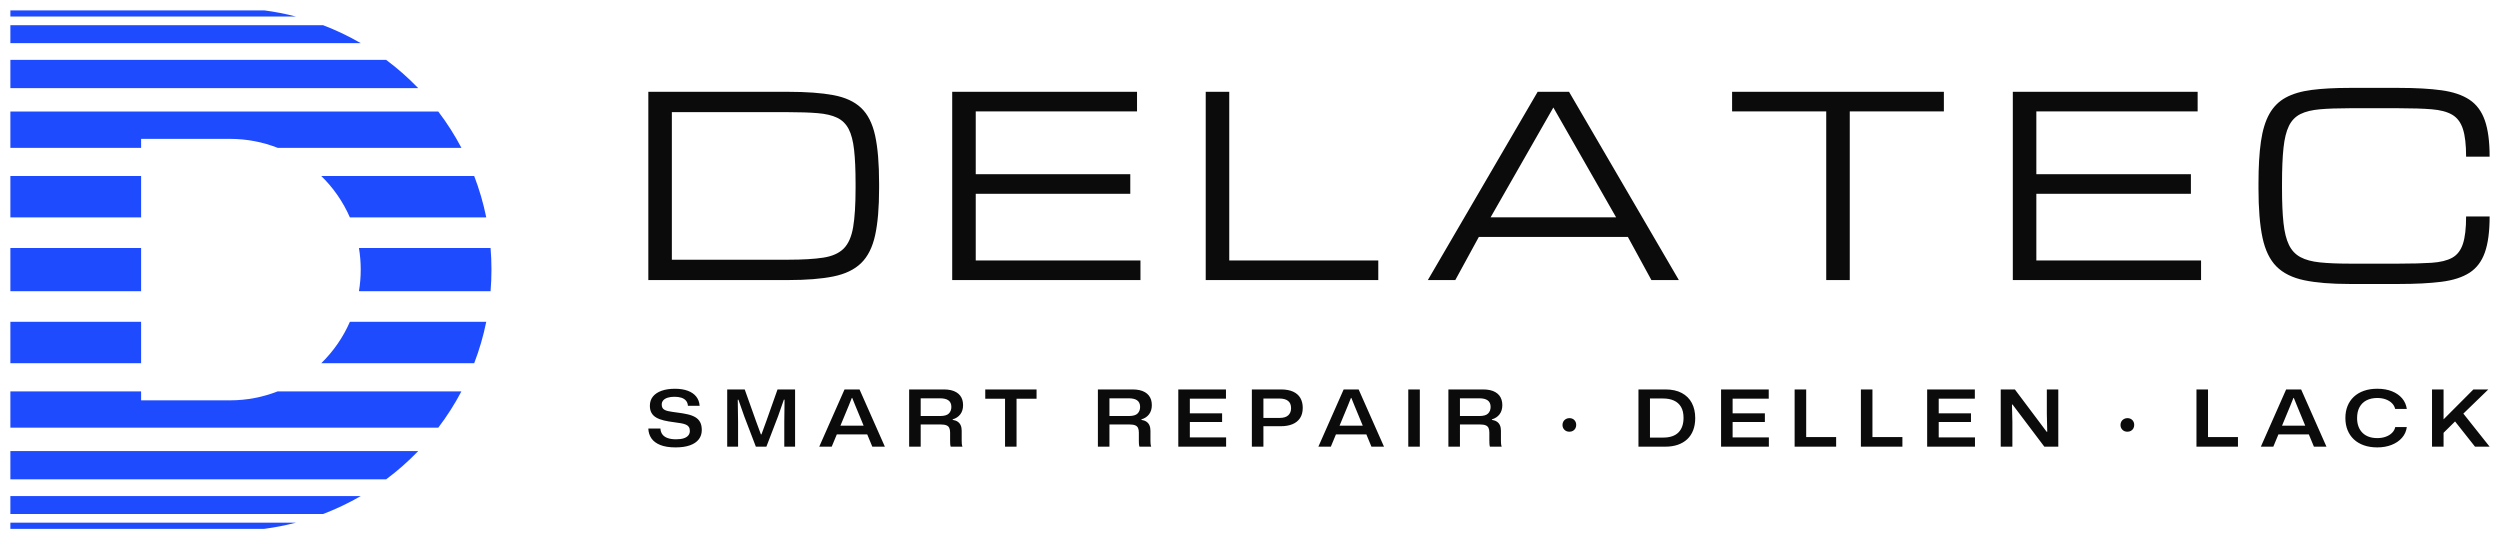
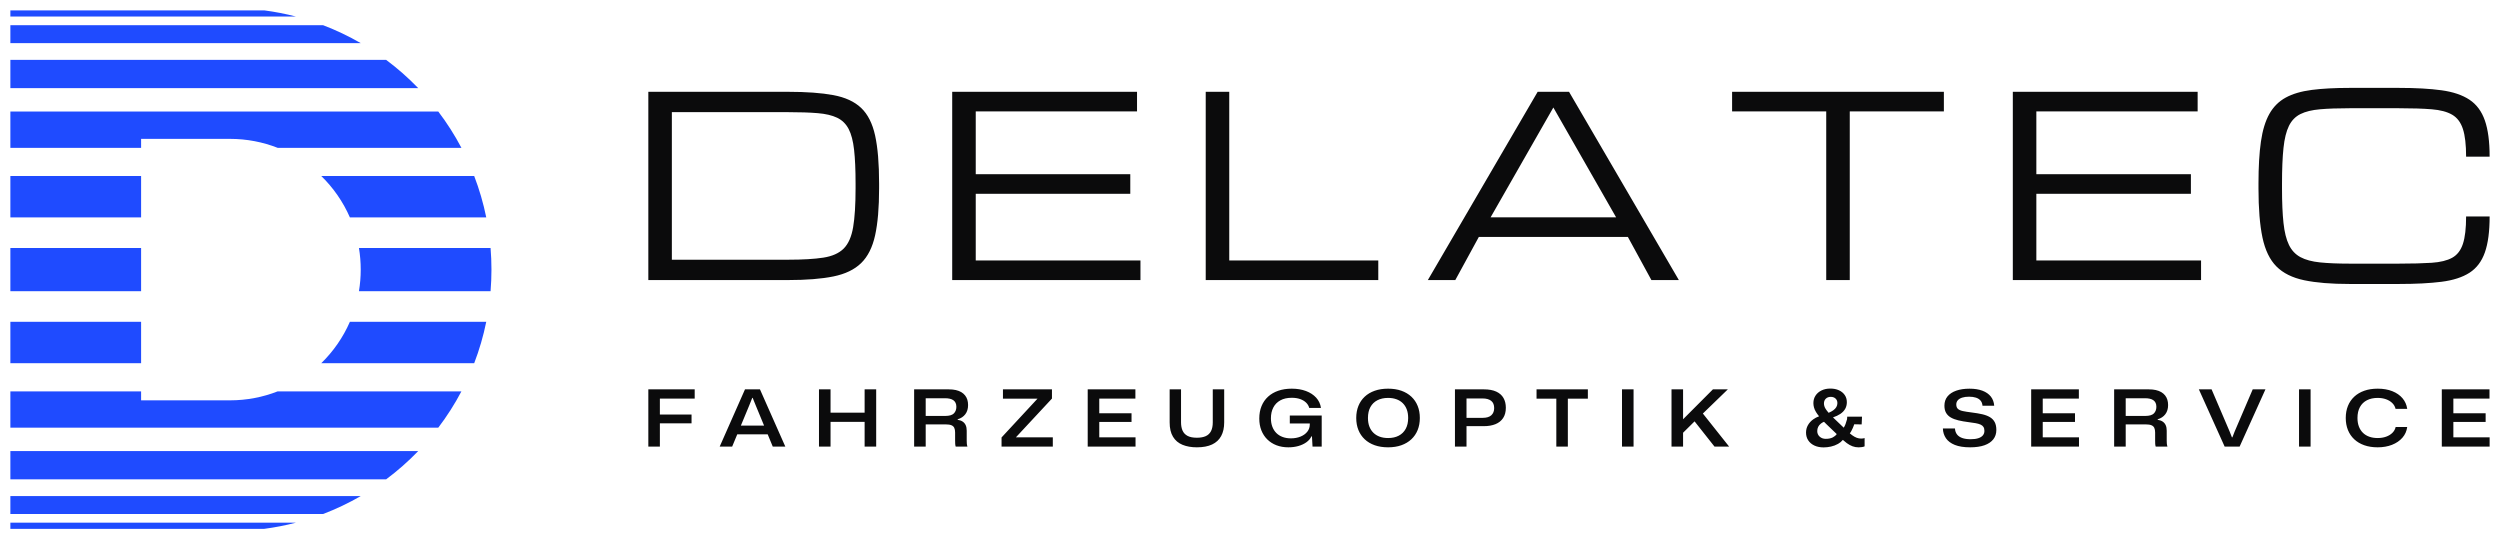
<svg xmlns="http://www.w3.org/2000/svg" viewBox="0 0 1928.76 416" width="1928.76" height="416">
  <path fill="#1F4BFF" d="M8 329.95V301.94H108.86V308.86H177.44C190.42 308.86 202.83 306.41 214.23 301.94H355.99C350.8 311.79 344.82 321.15 338.13 329.95ZM108.86 107.14V114.06H8V86.05H338.13C344.82 94.85 350.8 104.21 355.99 114.06H214.23C202.83 109.59 190.42 107.14 177.44 107.14ZM8 68.01V46.2H297.92C306.76 52.79 315.04 60.09 322.67 68.01ZM8 369.8V347.99H322.67C315.04 355.91 306.76 363.21 297.92 369.8ZM8 33.3V19.46H249.31C259.4 23.31 269.11 27.95 278.35 33.3ZM8 396.54V382.7H278.35C269.11 388.05 259.4 392.69 249.31 396.54ZM375.14 248.28C372.91 259.28 369.78 269.95 365.84 280.23H247.84C257.13 271.17 264.68 260.34 269.94 248.28ZM365.84 135.77C369.78 146.05 372.91 156.72 375.14 167.72H269.94C264.68 155.66 257.13 144.83 247.84 135.77ZM378.48 191.35C378.93 196.84 379.16 202.39 379.16 208C379.16 213.61 378.93 219.16 378.48 224.65H276.93C277.83 219.23 278.3 213.67 278.3 208C278.3 202.33 277.83 196.77 276.93 191.35ZM8 224.65V191.35H108.86V224.65ZM8 280.23V248.28H108.86V280.23ZM8 167.72V135.77H108.86V167.72ZM8 12.74V8H203.87C212.17 9.09 220.31 10.68 228.26 12.74ZM8 408V403.26H228.26C220.31 405.32 212.17 406.91 203.87 408Z" />
-   <path fill="#0B0B0C" d="M500.19 216.07V70.83H607.98Q629.25 70.83 642.96 73.39Q656.67 75.94 664.38 83.27Q672.09 90.6 675.16 104.59Q678.23 118.58 678.23 141.56V145.34Q678.23 167.56 675.16 181.51Q672.09 195.46 664.38 202.97Q656.67 210.49 642.96 213.28Q629.25 216.07 607.98 216.07ZM518.34 200.37H607.98Q624.9 200.37 635.21 198.77Q645.52 197.16 650.91 191.77Q656.3 186.38 658.19 175.32Q660.08 164.25 660.08 145.34V141.56Q660.08 125.86 658.94 115.65Q657.81 105.44 654.74 99.53Q651.66 93.62 645.85 90.83Q640.03 88.04 630.77 87.29Q621.5 86.53 607.98 86.53H518.34ZM1101.59 216.07 1186.31 70.83H1210.52L1295.24 216.07H1274.06L1255.91 182.79H1140.93L1122.77 216.07ZM734.63 216.07V70.83H877.22V85.96H752.79V134.37H872.02V149.5H752.79V200.94H879.87V216.07ZM1552.9 216.07V70.83H1695.49V85.96H1571.05V134.37H1690.29V149.5H1571.05V200.94H1698.13V216.07ZM1742.43 145.34V141.56Q1742.43 122.27 1744.32 109.17Q1746.21 96.08 1750.85 87.85Q1755.48 79.63 1763.47 75.28Q1771.46 70.93 1783.56 69.37Q1795.66 67.81 1812.68 67.81H1850.79Q1870.27 67.81 1883.65 69.65Q1897.03 71.5 1905.21 76.93Q1913.38 82.37 1917.07 92.91Q1920.76 103.45 1920.76 120.85H1902.61Q1902.61 107.14 1900.15 99.53Q1897.69 91.92 1891.87 88.51Q1886.06 85.11 1876.04 84.31Q1866.01 83.5 1850.79 83.5H1812.68Q1799.16 83.5 1789.9 84.31Q1780.63 85.11 1774.82 87.99Q1769 90.88 1765.93 97.12Q1762.85 103.36 1761.72 114.14Q1760.58 124.92 1760.58 141.56V145.34Q1760.58 161.42 1761.72 172.01Q1762.85 182.6 1765.93 188.93Q1769 195.27 1774.82 198.39Q1780.63 201.51 1789.9 202.45Q1799.16 203.4 1812.68 203.4H1850.79Q1866.01 203.4 1876.04 202.74Q1886.06 202.07 1891.87 198.86Q1897.69 195.64 1900.15 188.13Q1902.61 180.61 1902.61 166.99H1920.76Q1920.76 184.39 1917.07 194.79Q1913.38 205.19 1905.21 210.44Q1897.03 215.69 1883.65 217.39Q1870.27 219.09 1850.79 219.09H1812.68Q1791.41 219.09 1777.7 216.21Q1763.99 213.33 1756.28 205.57Q1748.58 197.82 1745.5 183.26Q1742.43 168.7 1742.43 145.34ZM1408.94 216.07V85.96H1336.32V70.83H1499.71V85.96H1427.1V216.07ZM930.22 216.07V70.83H948.37V200.94H1063.35V216.07ZM1150.01 167.66H1246.83L1198.42 82.94ZM1264.08 344.61V300.45H1284.81Q1292.35 300.45 1297.48 303.19Q1302.62 305.93 1305.25 310.9Q1307.87 315.87 1307.87 322.56Q1307.87 327.84 1306.27 331.96Q1304.67 336.09 1301.66 338.9Q1298.65 341.7 1294.39 343.16Q1290.13 344.61 1284.84 344.61ZM847.03 344.61V300.45H873.69Q876.75 300.45 879.15 300.98Q881.55 301.52 883.34 302.58Q885.14 303.63 886.31 305.11Q887.49 306.59 888.07 308.46Q888.64 310.33 888.64 312.57Q888.64 316.81 886.5 319.64Q884.36 322.46 880.6 323.54V323.93Q882.96 324.29 884.51 325.36Q886.05 326.42 886.81 328.15Q887.58 329.87 887.58 332.35V340.09Q887.58 341.29 887.67 342.35Q887.75 343.4 888.13 344.61H879.08Q878.77 343.62 878.7 342.51Q878.63 341.4 878.63 340.09V333.74Q878.63 331.54 877.99 330.16Q877.35 328.77 875.78 328.13Q874.2 327.48 871.36 327.48H855.94V344.61ZM701.41 344.61V300.45H728.07Q731.13 300.45 733.53 300.98Q735.93 301.52 737.72 302.58Q739.51 303.63 740.69 305.11Q741.87 306.59 742.44 308.46Q743.02 310.33 743.02 312.57Q743.02 316.81 740.88 319.64Q738.74 322.46 734.98 323.54V323.93Q737.34 324.29 738.89 325.36Q740.43 326.42 741.19 328.15Q741.95 329.87 741.95 332.35V340.09Q741.95 341.29 742.04 342.35Q742.13 343.4 742.51 344.61H733.46Q733.15 343.62 733.08 342.51Q733.01 341.4 733.01 340.09V333.74Q733.01 331.54 732.37 330.16Q731.73 328.77 730.16 328.13Q728.58 327.48 725.74 327.48H710.32V344.61ZM1117.44 344.61V300.45H1144.1Q1147.16 300.45 1149.56 300.98Q1151.96 301.52 1153.75 302.58Q1155.54 303.63 1156.72 305.11Q1157.9 306.59 1158.47 308.46Q1159.05 310.33 1159.05 312.57Q1159.05 316.81 1156.91 319.64Q1154.76 322.46 1151.01 323.54V323.93Q1153.37 324.29 1154.92 325.36Q1156.46 326.42 1157.22 328.15Q1157.98 329.87 1157.98 332.35V340.09Q1157.98 341.29 1158.07 342.35Q1158.16 343.4 1158.54 344.61H1149.49Q1149.18 343.62 1149.11 342.51Q1149.04 341.4 1149.04 340.09V333.74Q1149.04 331.54 1148.4 330.16Q1147.76 328.77 1146.19 328.13Q1144.61 327.48 1141.77 327.48H1126.35V344.61ZM561.04 344.61V300.45H574.55L583.24 324.83L587.03 335.13H587.48L591.24 324.83L599.87 300.45H613.41V344.61H605.08V325.56L605.29 308.35H604.75L600.33 321.01L591.27 344.61H583.15L574.24 321.32L569.7 308.38H569.18L569.43 325.65V344.61ZM965.82 344.61V300.45H988.12Q993.94 300.45 997.67 302.18Q1001.41 303.91 1003.24 307.08Q1005.07 310.26 1005.07 314.64Q1005.07 319.43 1002.98 322.58Q1000.89 325.74 997.09 327.29Q993.29 328.83 988.1 328.83H974.73V344.61ZM1543.57 344.61V300.45H1554.48L1579.03 333.15H1579.45L1579.14 319.3V300.45H1587.98V344.61H1577.22L1552.7 312.12H1552.24L1552.56 325.47V344.61ZM1017.13 344.61 1036.64 300.45H1048.2L1067.76 344.61H1058.07L1054.15 335.13H1030.68L1026.75 344.61ZM632.05 344.61 651.56 300.45H663.13L682.68 344.61H672.99L669.07 335.13H645.61L641.67 344.61ZM1744.26 344.61 1763.77 300.45H1775.33L1794.88 344.61H1785.2L1781.27 335.13H1757.81L1753.87 344.61ZM1486.81 344.61V300.45H1523.6V307.58H1495.73V318.89H1520.62V325.55H1495.73V337.46H1523.7V344.61ZM909.06 344.61V300.45H945.84V307.58H917.97V318.89H942.86V325.55H917.97V337.46H945.95V344.61ZM1327.81 344.61V300.45H1364.59V307.58H1336.72V318.89H1361.61V325.55H1336.72V337.46H1364.69V344.61ZM1909.48 344.61 1894.09 325.14 1885.22 333.91V344.61H1876.31V300.45H1885.22V323.53L1908.24 300.45H1919.75L1900.49 319.1L1920.76 344.61ZM521.23 345.17Q514.02 345.17 509.4 343.31Q504.79 341.45 502.55 338.17Q500.32 334.88 500.19 330.64H509.52Q509.66 333.3 511.03 335.15Q512.41 337.01 515.06 337.96Q517.71 338.92 521.54 338.92Q525.1 338.92 527.47 338.16Q529.83 337.39 531.02 335.95Q532.22 334.5 532.22 332.49Q532.22 330.59 531.47 329.43Q530.73 328.27 529.21 327.61Q527.69 326.94 525.42 326.54Q523.15 326.13 520.08 325.75Q515.64 325.2 512.16 324.37Q508.68 323.54 506.28 322.14Q503.89 320.75 502.64 318.54Q501.38 316.32 501.38 313.06Q501.38 308.83 503.74 305.92Q506.1 303.01 510.45 301.47Q514.8 299.93 520.75 299.93Q526.49 299.93 530.65 301.49Q534.82 303.04 537.15 305.98Q539.48 308.92 539.77 313.08H530.74Q530.55 310.65 529.24 309.11Q527.93 307.58 525.68 306.84Q523.43 306.11 520.39 306.11Q517.27 306.11 515.06 306.83Q512.84 307.55 511.68 308.89Q510.53 310.23 510.53 312.07Q510.53 314.33 511.74 315.48Q512.95 316.63 515.58 317.19Q518.22 317.76 522.46 318.28Q527 318.84 530.53 319.65Q534.06 320.46 536.49 321.91Q538.91 323.36 540.17 325.74Q541.43 328.12 541.43 331.8Q541.43 335.95 539.1 338.95Q536.78 341.96 532.3 343.56Q527.81 345.17 521.23 345.17ZM1834.07 345.17Q1828.31 345.17 1823.75 343.56Q1819.2 341.96 1816 338.96Q1812.81 335.96 1811.14 331.79Q1809.47 327.62 1809.47 322.53Q1809.47 317.4 1811.14 313.25Q1812.81 309.09 1816 306.11Q1819.2 303.13 1823.75 301.52Q1828.31 299.92 1834.07 299.92Q1840.5 299.92 1845.37 301.86Q1850.23 303.8 1853.21 307.28Q1856.18 310.76 1856.86 315.48H1847.88Q1847.27 312.91 1845.34 311.01Q1843.4 309.11 1840.52 308.08Q1837.65 307.05 1834.07 307.05Q1829.31 307.05 1825.8 308.85Q1822.29 310.65 1820.4 314.1Q1818.5 317.55 1818.5 322.53Q1818.5 326.26 1819.6 329.12Q1820.69 331.99 1822.72 333.97Q1824.74 335.96 1827.62 336.98Q1830.5 338 1834.07 338Q1837.69 338 1840.61 336.94Q1843.54 335.89 1845.47 333.96Q1847.39 332.04 1847.95 329.47H1856.86Q1856.26 334.22 1853.16 337.75Q1850.06 341.29 1845.13 343.23Q1840.21 345.17 1834.07 345.17ZM1272.96 337.59H1283.19Q1287.19 337.59 1290.14 336.56Q1293.09 335.53 1295.02 333.54Q1296.95 331.54 1297.91 328.73Q1298.86 325.91 1298.86 322.4Q1298.86 317.19 1296.91 313.91Q1294.96 310.63 1291.44 309.04Q1287.92 307.44 1283.21 307.44H1272.96ZM775.39 344.61V307.65H760.13V300.45H799.71V307.65H784.27V344.61ZM1694.58 344.61V300.45H1703.49V337.21H1726.6V344.61ZM1384.56 344.61V300.45H1393.48V337.21H1416.59V344.61ZM1435.69 344.61V300.45H1444.6V337.21H1467.71V344.61ZM1086.49 344.61V300.45H1095.4V344.61ZM1126.35 320.96H1141.33Q1146.18 320.96 1148.09 319Q1150.01 317.05 1150.01 313.9Q1150.01 312.11 1149.39 310.85Q1148.78 309.58 1147.62 308.79Q1146.47 308.01 1144.88 307.66Q1143.29 307.3 1141.33 307.3H1126.35ZM710.32 320.96H725.3Q730.15 320.96 732.06 319Q733.98 317.05 733.98 313.9Q733.98 312.11 733.36 310.85Q732.75 309.58 731.6 308.79Q730.44 308.01 728.85 307.66Q727.26 307.3 725.3 307.3H710.32ZM855.94 320.96H870.92Q875.77 320.96 877.68 319Q879.6 317.05 879.6 313.9Q879.6 312.11 878.98 310.85Q878.37 309.58 877.22 308.79Q876.07 308.01 874.47 307.66Q872.88 307.3 870.92 307.3H855.94ZM974.73 322.43H987.18Q991.72 322.43 993.89 320.41Q996.07 318.39 996.07 314.92Q996.07 311.06 993.7 309.26Q991.34 307.47 987.18 307.47H974.73ZM1051.38 328.42 1044.93 312.84 1042.58 307.01H1042.26L1039.89 312.94L1033.47 328.42ZM666.3 328.42 659.85 312.84 657.5 307.01H657.18L654.81 312.94L648.39 328.42ZM1778.5 328.42 1772.06 312.84 1769.7 307.01H1769.38L1767.01 312.94L1760.59 328.42ZM1210.79 333.07Q1208.45 333.07 1206.96 331.57Q1205.47 330.07 1205.47 327.86Q1205.47 326.34 1206.16 325.15Q1206.86 323.96 1208.08 323.28Q1209.31 322.59 1210.78 322.59Q1213.17 322.59 1214.61 324.08Q1216.05 325.57 1216.05 327.84Q1216.05 329.32 1215.4 330.51Q1214.74 331.7 1213.57 332.38Q1212.39 333.07 1210.79 333.07ZM1641.29 333.07Q1638.95 333.07 1637.46 331.57Q1635.97 330.07 1635.97 327.86Q1635.97 326.34 1636.66 325.15Q1637.36 323.96 1638.58 323.28Q1639.81 322.59 1641.28 322.59Q1643.67 322.59 1645.11 324.08Q1646.55 325.57 1646.55 327.84Q1646.55 329.32 1645.9 330.51Q1645.24 331.7 1644.07 332.38Q1642.89 333.07 1641.29 333.07Z" />
+   <path fill="#0B0B0C" d="M500.19 216.07V70.83H607.98Q629.25 70.83 642.96 73.39Q656.67 75.94 664.38 83.27Q672.09 90.6 675.16 104.59Q678.23 118.58 678.23 141.56V145.34Q678.23 167.56 675.16 181.51Q672.09 195.46 664.38 202.97Q656.67 210.49 642.96 213.28Q629.25 216.07 607.98 216.07ZM518.34 200.37H607.98Q624.9 200.37 635.21 198.77Q645.52 197.16 650.91 191.77Q656.3 186.38 658.19 175.32Q660.08 164.25 660.08 145.34V141.56Q660.08 125.86 658.94 115.65Q657.81 105.44 654.74 99.53Q651.66 93.62 645.85 90.83Q640.03 88.04 630.77 87.29Q621.5 86.53 607.98 86.53H518.34ZM1101.59 216.07 1186.31 70.83H1210.52L1295.24 216.07H1274.06L1255.91 182.79H1140.93L1122.77 216.07ZM734.63 216.07V70.83H877.22V85.96H752.79V134.37H872.02V149.5H752.79V200.94H879.87V216.07ZM1552.9 216.07V70.83H1695.49V85.96H1571.05V134.37H1690.29V149.5H1571.05V200.94H1698.13V216.07ZM1742.43 145.34V141.56Q1742.43 122.27 1744.32 109.17Q1746.21 96.08 1750.85 87.85Q1755.48 79.63 1763.47 75.28Q1771.46 70.93 1783.56 69.37Q1795.66 67.81 1812.68 67.81H1850.79Q1870.27 67.81 1883.65 69.65Q1897.03 71.5 1905.21 76.93Q1913.38 82.37 1917.07 92.91Q1920.76 103.45 1920.76 120.85H1902.61Q1902.61 107.14 1900.15 99.53Q1897.69 91.92 1891.87 88.51Q1886.06 85.11 1876.04 84.31Q1866.01 83.5 1850.79 83.5H1812.68Q1799.16 83.5 1789.9 84.31Q1780.63 85.11 1774.82 87.99Q1769 90.88 1765.93 97.12Q1762.85 103.36 1761.72 114.14Q1760.58 124.92 1760.58 141.56V145.34Q1760.58 161.42 1761.72 172.01Q1762.85 182.6 1765.93 188.93Q1769 195.27 1774.82 198.39Q1780.63 201.51 1789.9 202.45Q1799.16 203.4 1812.68 203.4H1850.79Q1866.01 203.4 1876.04 202.74Q1886.06 202.07 1891.87 198.86Q1897.69 195.64 1900.15 188.13Q1902.61 180.61 1902.61 166.99H1920.76Q1920.76 184.39 1917.07 194.79Q1913.38 205.19 1905.21 210.44Q1897.03 215.69 1883.65 217.39Q1870.27 219.09 1850.79 219.09H1812.68Q1791.41 219.09 1777.7 216.21Q1763.99 213.33 1756.28 205.57Q1748.58 197.82 1745.5 183.26Q1742.43 168.7 1742.43 145.34ZM1408.94 216.07V85.96H1336.32V70.83H1499.71V85.96H1427.1V216.07ZM930.22 216.07V70.83H948.37V200.94H1063.35V216.07ZM1150.01 167.66H1246.83L1198.42 82.94ZM1070.92 345.11Q1065.17 345.11 1060.61 343.51Q1056.05 341.9 1052.87 338.9Q1049.68 335.9 1048.01 331.74Q1046.34 327.57 1046.34 322.47Q1046.34 317.34 1048.02 313.18Q1049.7 309.01 1052.88 306.04Q1056.06 303.07 1060.62 301.46Q1065.17 299.86 1070.93 299.86Q1076.66 299.86 1081.18 301.46Q1085.69 303.07 1088.88 306.05Q1092.07 309.03 1093.74 313.19Q1095.41 317.34 1095.41 322.47Q1095.41 327.59 1093.73 331.76Q1092.05 335.93 1088.85 338.92Q1085.65 341.9 1081.14 343.51Q1076.64 345.11 1070.92 345.11ZM705.26 344.56V300.39H731.93Q734.99 300.39 737.39 300.92Q739.79 301.46 741.59 302.51Q743.38 303.57 744.55 305.05Q745.73 306.53 746.31 308.4Q746.88 310.27 746.88 312.51Q746.88 316.75 744.74 319.58Q742.6 322.4 738.84 323.48V323.87Q741.2 324.23 742.75 325.3Q744.29 326.36 745.06 328.09Q745.82 329.82 745.82 332.29V340.03Q745.82 341.24 745.91 342.29Q746 343.35 746.37 344.56H737.32Q737.01 343.57 736.94 342.46Q736.87 341.35 736.87 340.03V333.69Q736.87 331.49 736.23 330.1Q735.6 328.72 734.02 328.07Q732.44 327.42 729.6 327.42H714.18V344.56ZM1631.07 344.56V300.39H1657.75Q1660.8 300.39 1663.2 300.92Q1665.61 301.46 1667.4 302.51Q1669.19 303.57 1670.37 305.05Q1671.55 306.53 1672.12 308.4Q1672.7 310.27 1672.7 312.51Q1672.7 316.75 1670.55 319.58Q1668.41 322.4 1664.65 323.48V323.87Q1667.02 324.23 1668.56 325.3Q1670.11 326.36 1670.87 328.09Q1671.63 329.82 1671.63 332.29V340.03Q1671.63 341.24 1671.72 342.29Q1671.81 343.35 1672.19 344.56H1663.14Q1662.82 343.57 1662.75 342.46Q1662.69 341.35 1662.69 340.03V333.69Q1662.69 331.49 1662.05 330.1Q1661.41 328.72 1659.83 328.07Q1658.26 327.42 1655.41 327.42H1639.99V344.56ZM1433.9 345.13Q1431.46 345.13 1429.25 344.32Q1427.04 343.51 1424.81 341.87Q1423.35 340.8 1421.77 339.38Q1420.22 341.25 1418.06 342.45Q1415.48 343.89 1412.59 344.53Q1409.69 345.17 1406.96 345.17Q1402.89 345.17 1399.82 343.74Q1396.76 342.31 1395.06 339.74Q1393.36 337.17 1393.36 333.73Q1393.36 330.63 1394.82 328.03Q1396.28 325.44 1398.9 323.54Q1400.9 322.09 1403.41 321.18Q1401.95 319.37 1401.04 317.86Q1399.93 316 1399.49 314.33Q1399.04 312.66 1399.04 310.99Q1399.04 307.7 1400.71 305.18Q1402.37 302.65 1405.33 301.22Q1408.29 299.78 1412.12 299.78Q1415.86 299.78 1418.72 301.09Q1421.59 302.39 1423.22 304.76Q1424.85 307.12 1424.85 310.27Q1424.85 313.15 1423.58 315.41Q1422.3 317.67 1419.82 319.34Q1417.5 320.9 1414.16 322.02L1422.45 329.96Q1423.32 328.6 1423.86 327.11Q1424.52 325.31 1425.02 323.4L1425.13 321.46H1436.55L1436.28 327.45L1430.58 327.33Q1430.13 328.67 1429.53 330.03Q1428.94 331.39 1428.26 332.62Q1427.75 333.55 1427.16 334.36Q1428.12 335.18 1428.98 335.8Q1430.88 337.17 1432.54 337.77Q1434.21 338.36 1435.81 338.36Q1436.63 338.36 1437.34 338.26Q1438.04 338.15 1438.55 337.97V344.36Q1437.73 344.75 1436.41 344.94Q1435.08 345.13 1433.9 345.13ZM1122.5 344.56V300.39H1144.81Q1150.63 300.39 1154.36 302.12Q1158.1 303.85 1159.93 307.02Q1161.76 310.2 1161.76 314.58Q1161.76 319.37 1159.67 322.52Q1157.58 325.68 1153.78 327.23Q1149.98 328.78 1144.78 328.78H1131.42V344.56ZM555.24 344.56 574.76 300.39H586.32L605.88 344.56H596.19L592.27 335.07H568.8L564.86 344.56ZM993.97 345.11Q988.95 345.11 984.81 343.53Q980.68 341.94 977.72 339Q974.75 336.07 973.14 331.99Q971.54 327.91 971.54 322.92Q971.54 317.55 973.29 313.29Q975.04 309.03 978.33 306.03Q981.61 303.03 986.22 301.45Q990.83 299.86 996.56 299.86Q1002.68 299.86 1007.53 301.66Q1012.37 303.47 1015.42 306.8Q1018.47 310.13 1019.13 314.74H1010.08Q1009.48 312.39 1007.66 310.62Q1005.83 308.85 1003.03 307.87Q1000.24 306.89 996.59 306.89Q991.36 306.89 987.78 308.88Q984.19 310.87 982.36 314.42Q980.52 317.98 980.52 322.71Q980.52 326.35 981.61 329.2Q982.69 332.06 984.7 334.07Q986.71 336.08 989.56 337.13Q992.4 338.19 995.89 338.19Q1000.03 338.19 1003.33 336.85Q1006.63 335.51 1008.57 333.09Q1010.51 330.67 1010.51 327.44V326.69H995.09V320.6H1019.7V344.56H1012.62L1012.19 336.68H1011.73Q1010.55 339.29 1007.92 341.18Q1005.29 343.08 1001.71 344.1Q998.13 345.11 993.97 345.11ZM631.85 344.56V300.39H640.77V318.37H667.06V300.39H675.98V344.56H667.06V325.46H640.77V344.56ZM839.17 344.56V300.39H875.96V307.52H848.09V318.83H872.98V325.5H848.09V337.4H876.07V344.56ZM1567.06 344.56V300.39H1603.85V307.52H1575.98V318.83H1600.87V325.5H1575.98V337.4H1603.95V344.56ZM1883.86 344.56V300.39H1920.66V307.52H1892.78V318.83H1917.68V325.5H1892.78V337.4H1920.76V344.56ZM1322.76 344.56 1307.37 325.08 1298.5 333.86V344.56H1289.58V300.39H1298.5V323.47L1321.52 300.39H1333.03L1313.77 319.04L1334.04 344.56ZM1519.98 345.11Q1512.77 345.11 1508.16 343.26Q1503.55 341.4 1501.31 338.12Q1499.07 334.83 1498.94 330.58H1508.27Q1508.41 333.25 1509.79 335.1Q1511.16 336.95 1513.82 337.91Q1516.47 338.86 1520.3 338.86Q1523.86 338.86 1526.23 338.1Q1528.59 337.34 1529.78 335.9Q1530.98 334.45 1530.98 332.43Q1530.98 330.54 1530.23 329.38Q1529.49 328.22 1527.97 327.55Q1526.45 326.88 1524.18 326.48Q1521.91 326.08 1518.84 325.7Q1514.39 325.14 1510.91 324.31Q1507.43 323.48 1505.04 322.09Q1502.65 320.69 1501.39 318.48Q1500.13 316.26 1500.13 313Q1500.13 308.77 1502.49 305.86Q1504.85 302.95 1509.2 301.41Q1513.55 299.87 1519.51 299.87Q1525.25 299.87 1529.41 301.42Q1533.58 302.98 1535.91 305.92Q1538.24 308.86 1538.54 313.02H1529.5Q1529.31 310.59 1528 309.05Q1526.69 307.52 1524.44 306.78Q1522.19 306.05 1519.15 306.05Q1516.03 306.05 1513.81 306.77Q1511.6 307.49 1510.44 308.83Q1509.28 310.17 1509.28 312.01Q1509.28 314.27 1510.5 315.42Q1511.71 316.57 1514.34 317.14Q1516.97 317.7 1521.21 318.23Q1525.76 318.78 1529.29 319.59Q1532.82 320.4 1535.25 321.85Q1537.67 323.3 1538.93 325.68Q1540.19 328.06 1540.19 331.75Q1540.19 335.9 1537.87 338.9Q1535.54 341.9 1531.06 343.51Q1526.57 345.11 1519.98 345.11ZM1834.37 345.11Q1828.61 345.11 1824.06 343.51Q1819.5 341.9 1816.3 338.9Q1813.11 335.9 1811.43 331.74Q1809.76 327.57 1809.76 322.47Q1809.76 317.34 1811.43 313.19Q1813.11 309.03 1816.3 306.05Q1819.5 303.07 1824.06 301.46Q1828.61 299.86 1834.37 299.86Q1840.81 299.86 1845.67 301.8Q1850.54 303.74 1853.52 307.22Q1856.49 310.7 1857.17 315.42H1848.19Q1847.58 312.85 1845.64 310.95Q1843.71 309.05 1840.83 308.02Q1837.95 306.99 1834.37 306.99Q1829.61 306.99 1826.1 308.79Q1822.59 310.59 1820.7 314.04Q1818.8 317.49 1818.8 322.47Q1818.8 326.21 1819.9 329.07Q1820.99 331.93 1823.02 333.92Q1825.04 335.9 1827.92 336.93Q1830.8 337.95 1834.37 337.95Q1837.99 337.95 1840.92 336.89Q1843.85 335.83 1845.77 333.91Q1847.7 331.98 1848.26 329.41H1857.17Q1856.57 334.16 1853.47 337.7Q1850.36 341.24 1845.44 343.18Q1840.51 345.11 1834.37 345.11ZM772.7 344.56V337.5L800.46 307.55H773.78V300.39H811.59V307.49L783.77 337.4H812.25V344.56ZM923.4 345.11Q917.06 345.11 912.32 343.17Q907.58 341.23 904.99 336.97Q902.39 332.72 902.39 325.88V300.39H911.17V325.81Q911.17 329.55 912.35 332.22Q913.54 334.88 916.22 336.3Q918.9 337.71 923.4 337.71Q927.5 337.71 930.22 336.49Q932.93 335.27 934.29 332.63Q935.66 329.98 935.66 325.81V300.39H944.47V325.88Q944.47 332.1 942.13 336.41Q939.8 340.72 935.12 342.92Q930.45 345.11 923.4 345.11ZM1716.33 344.56 1696.43 300.39H1706.25L1720.19 332.95L1721.92 337.38H1722.32L1724.01 333L1737.98 300.39H1747.8L1727.87 344.56ZM1070.95 337.95Q1075.69 337.95 1079.15 336.13Q1082.61 334.32 1084.51 330.85Q1086.4 327.39 1086.4 322.47Q1086.4 318.73 1085.32 315.87Q1084.24 313.01 1082.21 311.02Q1080.17 309.03 1077.31 308.01Q1074.44 306.99 1070.93 306.99Q1066.17 306.99 1062.67 308.79Q1059.17 310.59 1057.27 314.04Q1055.38 317.49 1055.38 322.47Q1055.38 326.18 1056.47 329.06Q1057.57 331.93 1059.61 333.92Q1061.65 335.9 1064.51 336.93Q1067.37 337.95 1070.95 337.95ZM500.19 344.56V300.39H535.96V307.52H509.1V319.84H533.53V326.6H509.1V344.56ZM1200.71 344.56V307.59H1185.45V300.39H1225.04V307.59H1209.6V344.56ZM1251.38 344.56V300.39H1260.3V344.56ZM1773.71 344.56V300.39H1782.63V344.56ZM1639.99 320.9H1654.98Q1659.82 320.9 1661.74 318.95Q1663.65 316.99 1663.65 313.85Q1663.65 312.05 1663.04 310.79Q1662.42 309.52 1661.27 308.73Q1660.12 307.95 1658.53 307.6Q1656.93 307.24 1654.98 307.24H1639.99ZM714.18 320.9H729.16Q734.01 320.9 735.92 318.95Q737.84 316.99 737.84 313.85Q737.84 312.05 737.22 310.79Q736.61 309.52 735.46 308.73Q734.31 307.95 732.71 307.6Q731.12 307.24 729.16 307.24H714.18ZM1131.42 322.37H1143.87Q1148.41 322.37 1150.58 320.35Q1152.76 318.33 1152.76 314.86Q1152.76 311 1150.39 309.2Q1148.03 307.41 1143.87 307.41H1131.42ZM589.49 328.36 583.05 312.78 580.69 306.95H580.37L578 312.89L571.58 328.36ZM1417.05 334.9 1409.08 327.26Q1408.09 326.29 1407.21 325.4Q1405.87 325.98 1404.88 326.76Q1403.41 327.91 1402.71 329.37Q1402.01 330.83 1402.01 332.55Q1402.01 335.16 1403.87 336.87Q1405.74 338.57 1408.61 338.57Q1411.83 338.57 1414.05 337.43Q1415.89 336.49 1417.05 334.9ZM1410.8 318.48Q1412.89 317.6 1414.3 316.6Q1415.97 315.42 1416.76 314.02Q1417.56 312.62 1417.56 311.01Q1417.56 308.83 1416.16 307.51Q1414.76 306.18 1412.46 306.18Q1410.06 306.18 1408.63 307.58Q1407.19 308.98 1407.19 311.28Q1407.19 312.24 1407.47 313.25Q1407.74 314.26 1408.47 315.44Q1409.2 316.62 1410.49 318.12Q1410.64 318.3 1410.8 318.48Z" />
</svg>
